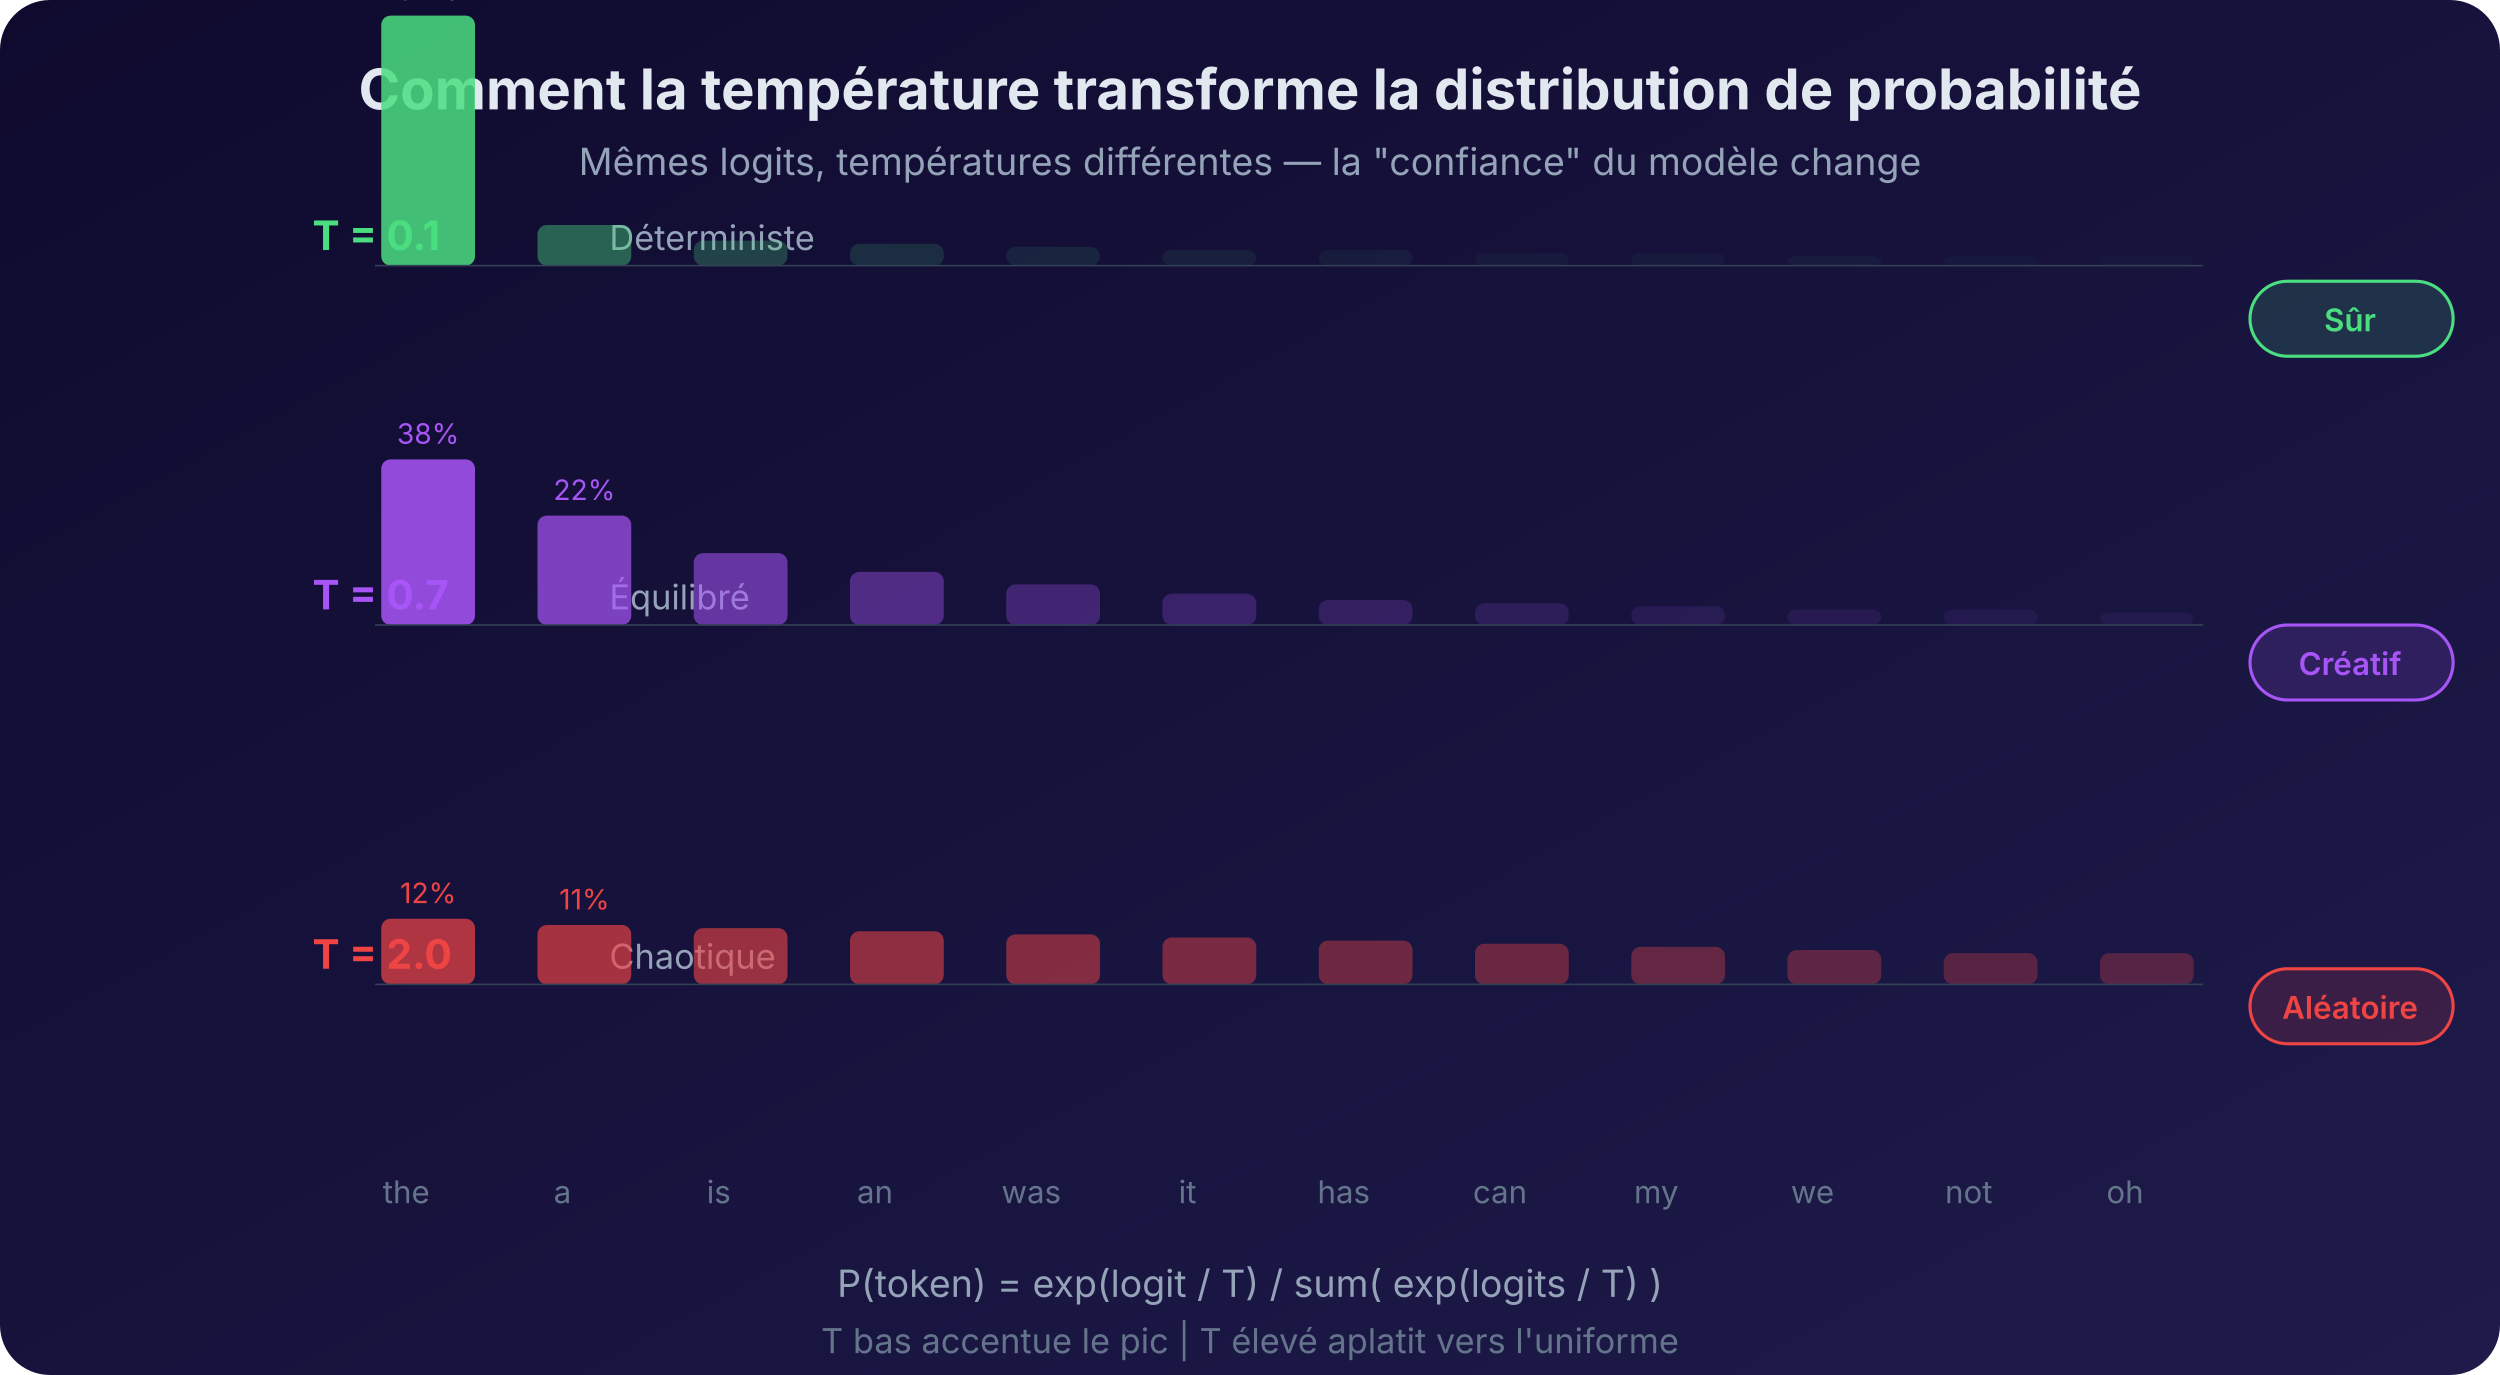
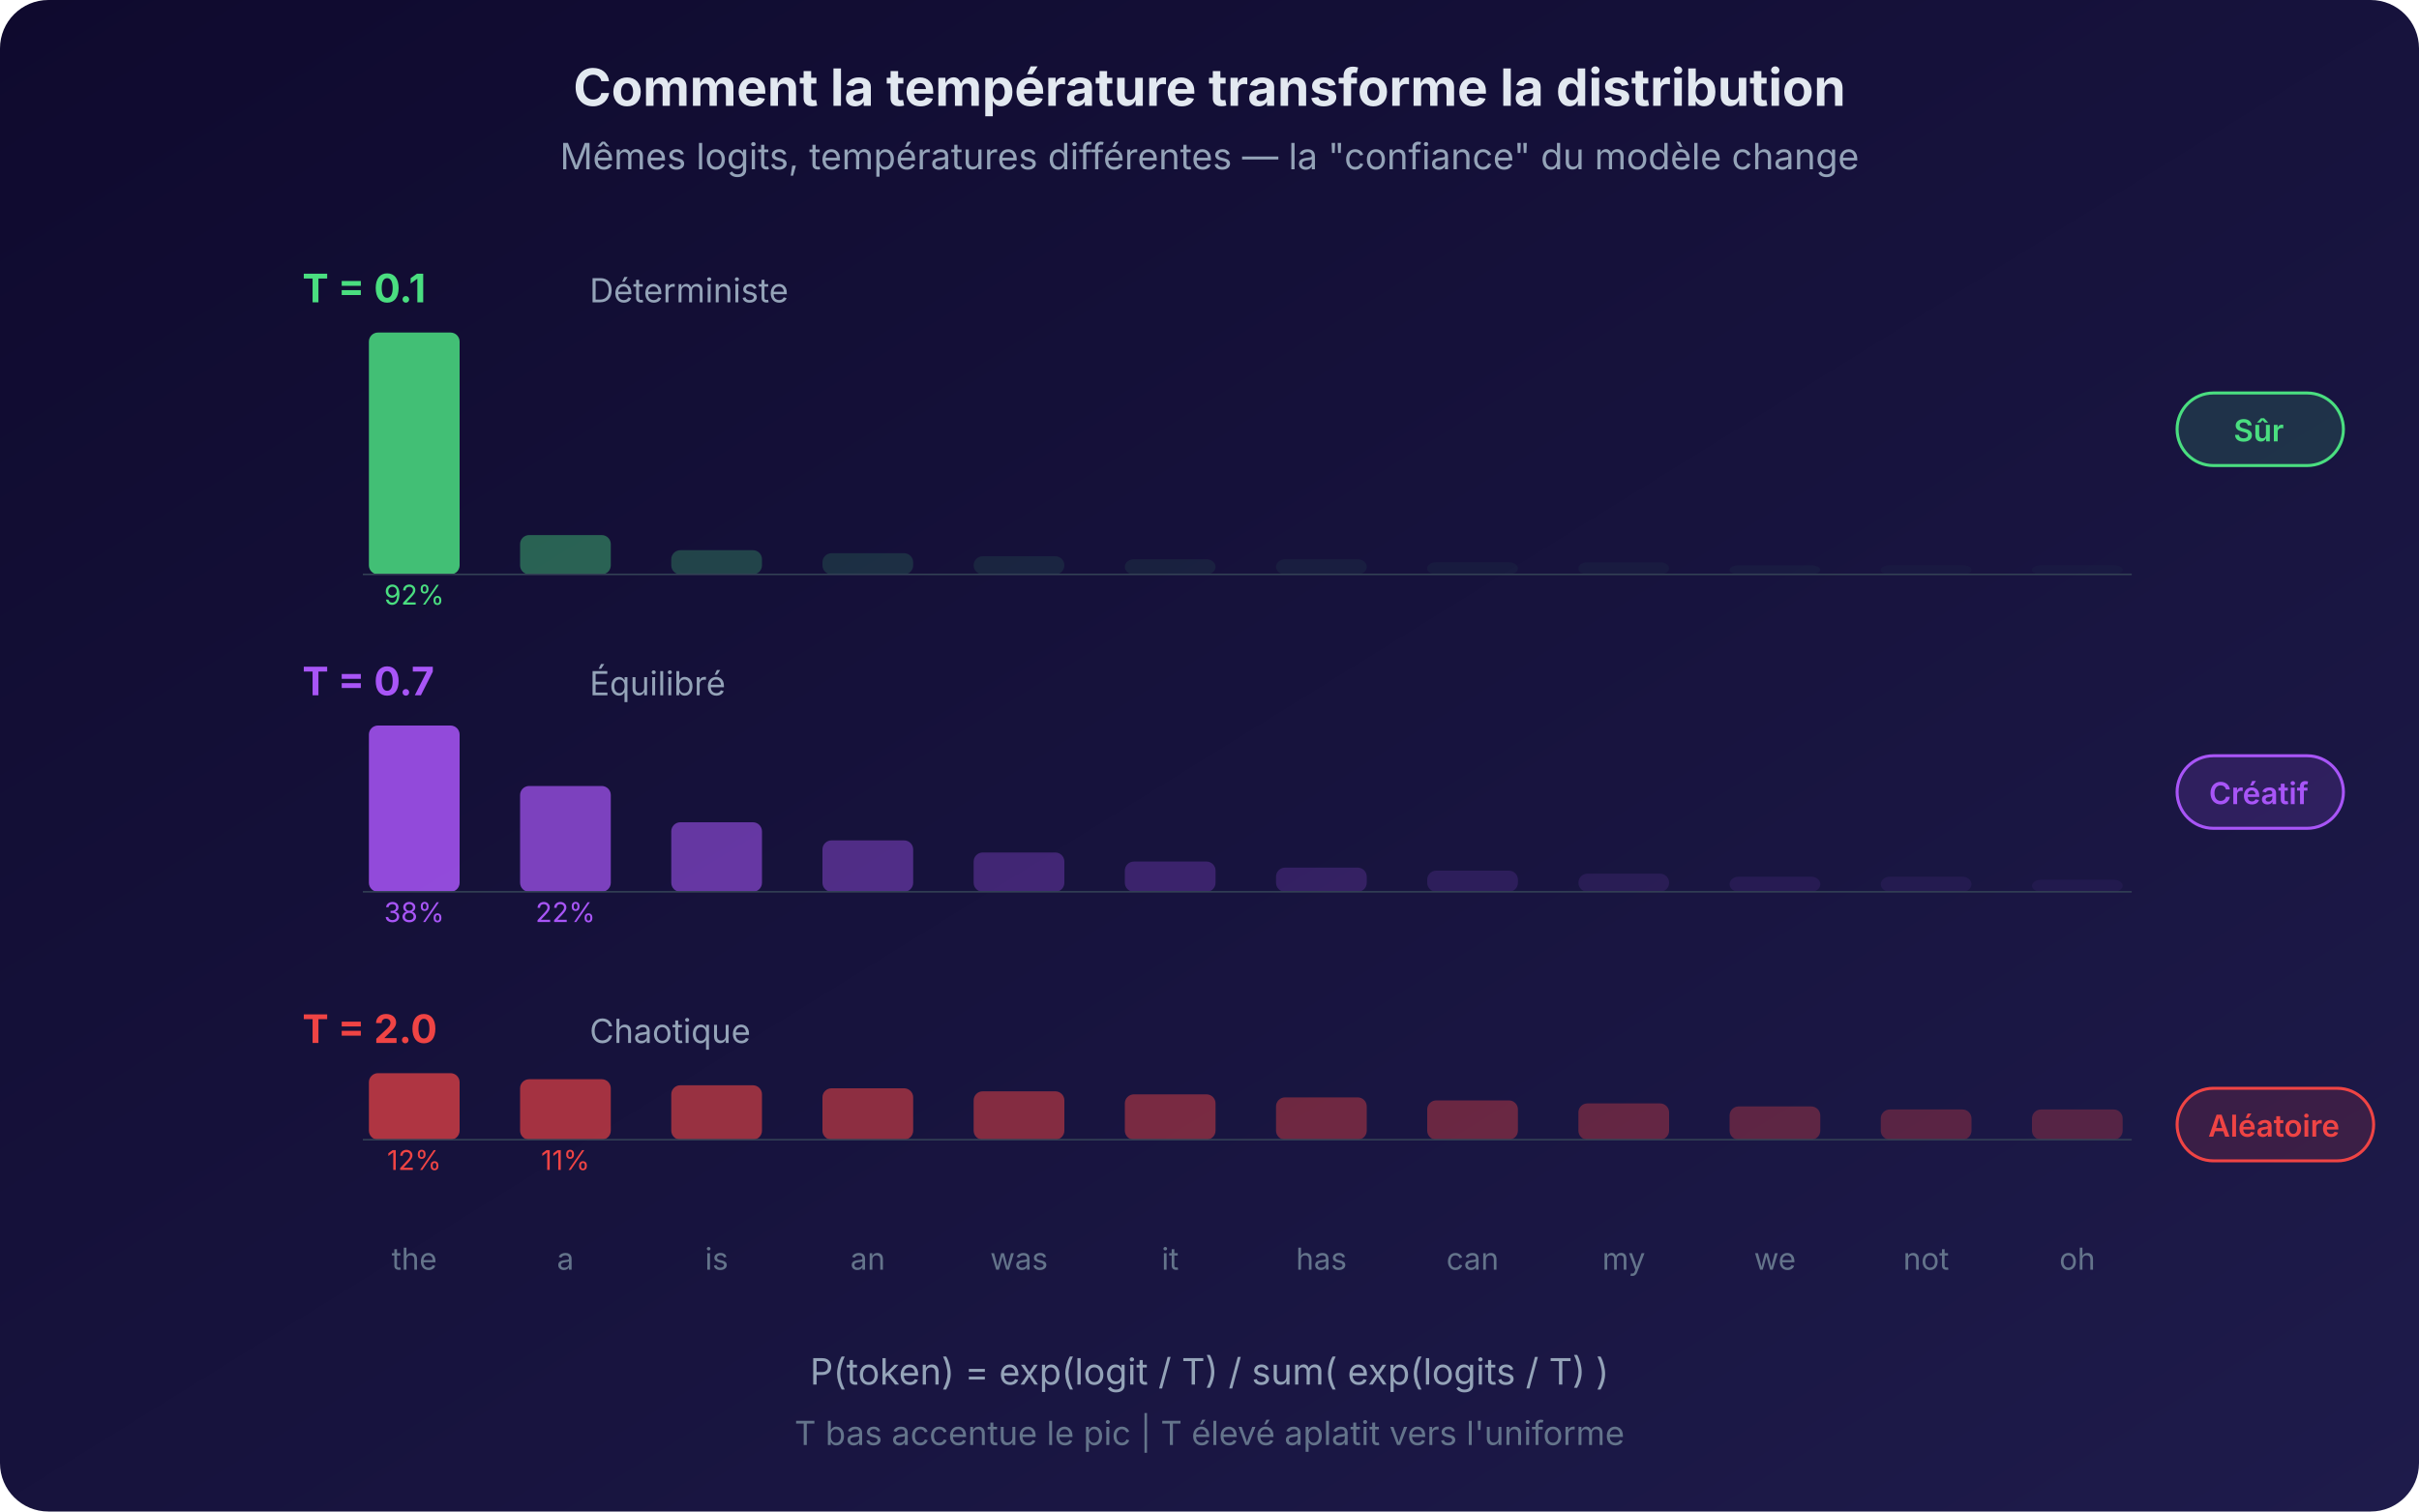
- <svg xmlns="http://www.w3.org/2000/svg" viewBox="0 0 800 440" font-family="system-ui, -apple-system, sans-serif">
+ <svg xmlns="http://www.w3.org/2000/svg" viewBox="0 0 800 500" font-family="system-ui, -apple-system, sans-serif">
  <defs>
    <linearGradient id="bgT1" x1="0" y1="0" x2="1" y2="1">
      <stop offset="0%" stop-color="#0f0a2e" />
      <stop offset="100%" stop-color="#1e1b4b" />
    </linearGradient>
  </defs>
-   <rect width="800" height="440" rx="16" fill="url(#bgT1)" />
-   <text x="400" y="35" text-anchor="middle" font-size="18" font-weight="700" fill="#e2e8f0">Comment la température transforme la distribution de probabilité</text>
+   <rect width="800" height="500" rx="16" fill="url(#bgT1)" />
+   <text x="400" y="35" text-anchor="middle" font-size="17" font-weight="700" fill="#e2e8f0">Comment la température transforme la distribution</text>
  <text x="400" y="56" text-anchor="middle" font-size="12" fill="#94a3b8">Mêmes logits, températures différentes — la "confiance" du modèle change</text>
-   <g transform="translate(0, 370)">
-     <text x="130" y="15" text-anchor="middle" font-size="10" fill="#64748b">the</text>
-     <text x="180" y="15" text-anchor="middle" font-size="10" fill="#64748b">a</text>
-     <text x="230" y="15" text-anchor="middle" font-size="10" fill="#64748b">is</text>
-     <text x="280" y="15" text-anchor="middle" font-size="10" fill="#64748b">an</text>
-     <text x="330" y="15" text-anchor="middle" font-size="10" fill="#64748b">was</text>
-     <text x="380" y="15" text-anchor="middle" font-size="10" fill="#64748b">it</text>
-     <text x="430" y="15" text-anchor="middle" font-size="10" fill="#64748b">has</text>
-     <text x="480" y="15" text-anchor="middle" font-size="10" fill="#64748b">can</text>
-     <text x="530" y="15" text-anchor="middle" font-size="10" fill="#64748b">my</text>
-     <text x="580" y="15" text-anchor="middle" font-size="10" fill="#64748b">we</text>
-     <text x="630" y="15" text-anchor="middle" font-size="10" fill="#64748b">not</text>
-     <text x="680" y="15" text-anchor="middle" font-size="10" fill="#64748b">oh</text>
-   </g>
-   <g transform="translate(100, 80)">
+   <g transform="translate(100, 100)">
    <text x="0" y="0" font-size="13" font-weight="700" fill="#4ade80">T = 0.1</text>
    <text x="95" y="0" font-size="11" fill="#94a3b8">Déterministe</text>
-     <rect x="22" y="-75" width="30" height="80" rx="3" fill="#4ade80" opacity="0.85" />
-     <text x="37" y="-80" text-anchor="middle" font-size="9" fill="#4ade80">92%</text>
-     <rect x="72" y="-8" width="30" height="13" rx="3" fill="#4ade80" opacity="0.4" />
-     <rect x="122" y="-3" width="30" height="8" rx="3" fill="#4ade80" opacity="0.25" />
-     <rect x="172" y="-2" width="30" height="7" rx="3" fill="#4ade80" opacity="0.15" />
-     <rect x="222" y="-1" width="30" height="6" rx="3" fill="#4ade80" opacity="0.1" />
-     <rect x="272" y="0" width="30" height="5" rx="3" fill="#4ade80" opacity="0.08" />
-     <rect x="322" y="0" width="30" height="5" rx="3" fill="#4ade80" opacity="0.06" />
-     <rect x="372" y="1" width="30" height="4" rx="3" fill="#4ade80" opacity="0.05" />
-     <rect x="422" y="1" width="30" height="4" rx="3" fill="#4ade80" opacity="0.04" />
-     <rect x="472" y="2" width="30" height="3" rx="3" fill="#4ade80" opacity="0.04" />
-     <rect x="522" y="2" width="30" height="3" rx="3" fill="#4ade80" opacity="0.03" />
-     <rect x="572" y="2" width="30" height="3" rx="3" fill="#4ade80" opacity="0.03" />
-     <line x1="20" y1="5" x2="605" y2="5" stroke="#334155" stroke-width="0.5" />
+     <rect x="22" y="10" width="30" height="80" rx="3" fill="#4ade80" opacity="0.85" />
+     <text x="37" y="100" text-anchor="middle" font-size="9" fill="#4ade80">92%</text>
+     <rect x="72" y="77" width="30" height="13" rx="3" fill="#4ade80" opacity="0.4" />
+     <rect x="122" y="82" width="30" height="8" rx="3" fill="#4ade80" opacity="0.25" />
+     <rect x="172" y="83" width="30" height="7" rx="3" fill="#4ade80" opacity="0.15" />
+     <rect x="222" y="84" width="30" height="6" rx="3" fill="#4ade80" opacity="0.1" />
+     <rect x="272" y="85" width="30" height="5" rx="3" fill="#4ade80" opacity="0.08" />
+     <rect x="322" y="85" width="30" height="5" rx="3" fill="#4ade80" opacity="0.06" />
+     <rect x="372" y="86" width="30" height="4" rx="3" fill="#4ade80" opacity="0.05" />
+     <rect x="422" y="86" width="30" height="4" rx="3" fill="#4ade80" opacity="0.04" />
+     <rect x="472" y="87" width="30" height="3" rx="3" fill="#4ade80" opacity="0.04" />
+     <rect x="522" y="87" width="30" height="3" rx="3" fill="#4ade80" opacity="0.03" />
+     <rect x="572" y="87" width="30" height="3" rx="3" fill="#4ade80" opacity="0.03" />
+     <line x1="20" y1="90" x2="605" y2="90" stroke="#334155" stroke-width="0.5" />
  </g>
-   <g transform="translate(100, 195)">
+   <g transform="translate(720, 130)">
+     <rect x="0" y="0" width="55" height="24" rx="12" fill="rgba(74,222,128,0.15)" stroke="#4ade80" stroke-width="1" />
+     <text x="27" y="16" text-anchor="middle" font-size="10" font-weight="600" fill="#4ade80">Sûr</text>
+   </g>
+   <g transform="translate(100, 230)">
    <text x="0" y="0" font-size="13" font-weight="700" fill="#a855f7">T = 0.7</text>
    <text x="95" y="0" font-size="11" fill="#94a3b8">Équilibré</text>
-     <rect x="22" y="-48" width="30" height="53" rx="3" fill="#a855f7" opacity="0.85" />
-     <text x="37" y="-53" text-anchor="middle" font-size="9" fill="#a855f7">38%</text>
-     <rect x="72" y="-30" width="30" height="35" rx="3" fill="#a855f7" opacity="0.7" />
-     <text x="87" y="-35" text-anchor="middle" font-size="9" fill="#a855f7">22%</text>
-     <rect x="122" y="-18" width="30" height="23" rx="3" fill="#a855f7" opacity="0.55" />
-     <rect x="172" y="-12" width="30" height="17" rx="3" fill="#a855f7" opacity="0.4" />
-     <rect x="222" y="-8" width="30" height="13" rx="3" fill="#a855f7" opacity="0.3" />
-     <rect x="272" y="-5" width="30" height="10" rx="3" fill="#a855f7" opacity="0.25" />
-     <rect x="322" y="-3" width="30" height="8" rx="3" fill="#a855f7" opacity="0.2" />
-     <rect x="372" y="-2" width="30" height="7" rx="3" fill="#a855f7" opacity="0.15" />
-     <rect x="422" y="-1" width="30" height="6" rx="3" fill="#a855f7" opacity="0.12" />
-     <rect x="472" y="0" width="30" height="5" rx="3" fill="#a855f7" opacity="0.1" />
-     <rect x="522" y="0" width="30" height="5" rx="3" fill="#a855f7" opacity="0.08" />
-     <rect x="572" y="1" width="30" height="4" rx="3" fill="#a855f7" opacity="0.06" />
-     <line x1="20" y1="5" x2="605" y2="5" stroke="#334155" stroke-width="0.5" />
+     <rect x="22" y="10" width="30" height="55" rx="3" fill="#a855f7" opacity="0.85" />
+     <text x="37" y="75" text-anchor="middle" font-size="9" fill="#a855f7">38%</text>
+     <rect x="72" y="30" width="30" height="35" rx="3" fill="#a855f7" opacity="0.7" />
+     <text x="87" y="75" text-anchor="middle" font-size="9" fill="#a855f7">22%</text>
+     <rect x="122" y="42" width="30" height="23" rx="3" fill="#a855f7" opacity="0.55" />
+     <rect x="172" y="48" width="30" height="17" rx="3" fill="#a855f7" opacity="0.4" />
+     <rect x="222" y="52" width="30" height="13" rx="3" fill="#a855f7" opacity="0.3" />
+     <rect x="272" y="55" width="30" height="10" rx="3" fill="#a855f7" opacity="0.25" />
+     <rect x="322" y="57" width="30" height="8" rx="3" fill="#a855f7" opacity="0.2" />
+     <rect x="372" y="58" width="30" height="7" rx="3" fill="#a855f7" opacity="0.15" />
+     <rect x="422" y="59" width="30" height="6" rx="3" fill="#a855f7" opacity="0.12" />
+     <rect x="472" y="60" width="30" height="5" rx="3" fill="#a855f7" opacity="0.1" />
+     <rect x="522" y="60" width="30" height="5" rx="3" fill="#a855f7" opacity="0.08" />
+     <rect x="572" y="61" width="30" height="4" rx="3" fill="#a855f7" opacity="0.06" />
+     <line x1="20" y1="65" x2="605" y2="65" stroke="#334155" stroke-width="0.5" />
  </g>
-   <g transform="translate(100, 310)">
+   <g transform="translate(720, 250)">
+     <rect x="0" y="0" width="55" height="24" rx="12" fill="rgba(168,85,247,0.15)" stroke="#a855f7" stroke-width="1" />
+     <text x="27" y="16" text-anchor="middle" font-size="10" font-weight="600" fill="#a855f7">Créatif</text>
+   </g>
+   <g transform="translate(100, 345)">
    <text x="0" y="0" font-size="13" font-weight="700" fill="#ef4444">T = 2.0</text>
    <text x="95" y="0" font-size="11" fill="#94a3b8">Chaotique</text>
-     <rect x="22" y="-16" width="30" height="21" rx="3" fill="#ef4444" opacity="0.7" />
-     <text x="37" y="-21" text-anchor="middle" font-size="9" fill="#ef4444">12%</text>
-     <rect x="72" y="-14" width="30" height="19" rx="3" fill="#ef4444" opacity="0.65" />
-     <text x="87" y="-19" text-anchor="middle" font-size="9" fill="#ef4444">11%</text>
-     <rect x="122" y="-13" width="30" height="18" rx="3" fill="#ef4444" opacity="0.6" />
-     <rect x="172" y="-12" width="30" height="17" rx="3" fill="#ef4444" opacity="0.55" />
-     <rect x="222" y="-11" width="30" height="16" rx="3" fill="#ef4444" opacity="0.5" />
-     <rect x="272" y="-10" width="30" height="15" rx="3" fill="#ef4444" opacity="0.45" />
-     <rect x="322" y="-9" width="30" height="14" rx="3" fill="#ef4444" opacity="0.4" />
-     <rect x="372" y="-8" width="30" height="13" rx="3" fill="#ef4444" opacity="0.38" />
-     <rect x="422" y="-7" width="30" height="12" rx="3" fill="#ef4444" opacity="0.35" />
-     <rect x="472" y="-6" width="30" height="11" rx="3" fill="#ef4444" opacity="0.32" />
-     <rect x="522" y="-5" width="30" height="10" rx="3" fill="#ef4444" opacity="0.3" />
-     <rect x="572" y="-5" width="30" height="10" rx="3" fill="#ef4444" opacity="0.28" />
-     <line x1="20" y1="5" x2="605" y2="5" stroke="#334155" stroke-width="0.5" />
+     <rect x="22" y="10" width="30" height="22" rx="3" fill="#ef4444" opacity="0.7" />
+     <text x="37" y="42" text-anchor="middle" font-size="9" fill="#ef4444">12%</text>
+     <rect x="72" y="12" width="30" height="20" rx="3" fill="#ef4444" opacity="0.65" />
+     <text x="87" y="42" text-anchor="middle" font-size="9" fill="#ef4444">11%</text>
+     <rect x="122" y="14" width="30" height="18" rx="3" fill="#ef4444" opacity="0.6" />
+     <rect x="172" y="15" width="30" height="17" rx="3" fill="#ef4444" opacity="0.55" />
+     <rect x="222" y="16" width="30" height="16" rx="3" fill="#ef4444" opacity="0.5" />
+     <rect x="272" y="17" width="30" height="15" rx="3" fill="#ef4444" opacity="0.45" />
+     <rect x="322" y="18" width="30" height="14" rx="3" fill="#ef4444" opacity="0.4" />
+     <rect x="372" y="19" width="30" height="13" rx="3" fill="#ef4444" opacity="0.38" />
+     <rect x="422" y="20" width="30" height="12" rx="3" fill="#ef4444" opacity="0.35" />
+     <rect x="472" y="21" width="30" height="11" rx="3" fill="#ef4444" opacity="0.32" />
+     <rect x="522" y="22" width="30" height="10" rx="3" fill="#ef4444" opacity="0.3" />
+     <rect x="572" y="22" width="30" height="10" rx="3" fill="#ef4444" opacity="0.28" />
+     <line x1="20" y1="32" x2="605" y2="32" stroke="#334155" stroke-width="0.5" />
  </g>
-   <g transform="translate(720, 90)">
-     <rect x="0" y="0" width="65" height="24" rx="12" fill="rgba(74,222,128,0.15)" stroke="#4ade80" stroke-width="1" />
-     <text x="32" y="16" text-anchor="middle" font-size="10" font-weight="600" fill="#4ade80">Sûr</text>
-   </g>
-   <g transform="translate(720, 200)">
-     <rect x="0" y="0" width="65" height="24" rx="12" fill="rgba(168,85,247,0.15)" stroke="#a855f7" stroke-width="1" />
-     <text x="32" y="16" text-anchor="middle" font-size="10" font-weight="600" fill="#a855f7">Créatif</text>
-   </g>
-   <g transform="translate(720, 310)">
+   <g transform="translate(720, 360)">
    <rect x="0" y="0" width="65" height="24" rx="12" fill="rgba(239,68,68,0.15)" stroke="#ef4444" stroke-width="1" />
    <text x="32" y="16" text-anchor="middle" font-size="10" font-weight="600" fill="#ef4444">Aléatoire</text>
  </g>
-   <text x="400" y="415" text-anchor="middle" font-size="12" fill="#94a3b8">P(token) = exp(logit / T) / sum( exp(logits / T) )</text>
-   <text x="400" y="433" text-anchor="middle" font-size="11" fill="#64748b">T bas accentue le pic | T élevé aplatit vers l'uniforme</text>
+   <g transform="translate(100, 420)">
+     <text x="37" y="0" text-anchor="middle" font-size="10" fill="#64748b">the</text>
+     <text x="87" y="0" text-anchor="middle" font-size="10" fill="#64748b">a</text>
+     <text x="137" y="0" text-anchor="middle" font-size="10" fill="#64748b">is</text>
+     <text x="187" y="0" text-anchor="middle" font-size="10" fill="#64748b">an</text>
+     <text x="237" y="0" text-anchor="middle" font-size="10" fill="#64748b">was</text>
+     <text x="287" y="0" text-anchor="middle" font-size="10" fill="#64748b">it</text>
+     <text x="337" y="0" text-anchor="middle" font-size="10" fill="#64748b">has</text>
+     <text x="387" y="0" text-anchor="middle" font-size="10" fill="#64748b">can</text>
+     <text x="437" y="0" text-anchor="middle" font-size="10" fill="#64748b">my</text>
+     <text x="487" y="0" text-anchor="middle" font-size="10" fill="#64748b">we</text>
+     <text x="537" y="0" text-anchor="middle" font-size="10" fill="#64748b">not</text>
+     <text x="587" y="0" text-anchor="middle" font-size="10" fill="#64748b">oh</text>
+   </g>
+   <text x="400" y="458" text-anchor="middle" font-size="12" fill="#94a3b8">P(token) = exp(logit / T) / sum( exp(logits / T) )</text>
+   <text x="400" y="478" text-anchor="middle" font-size="11" fill="#64748b">T bas accentue le pic | T élevé aplatit vers l'uniforme</text>
</svg>
